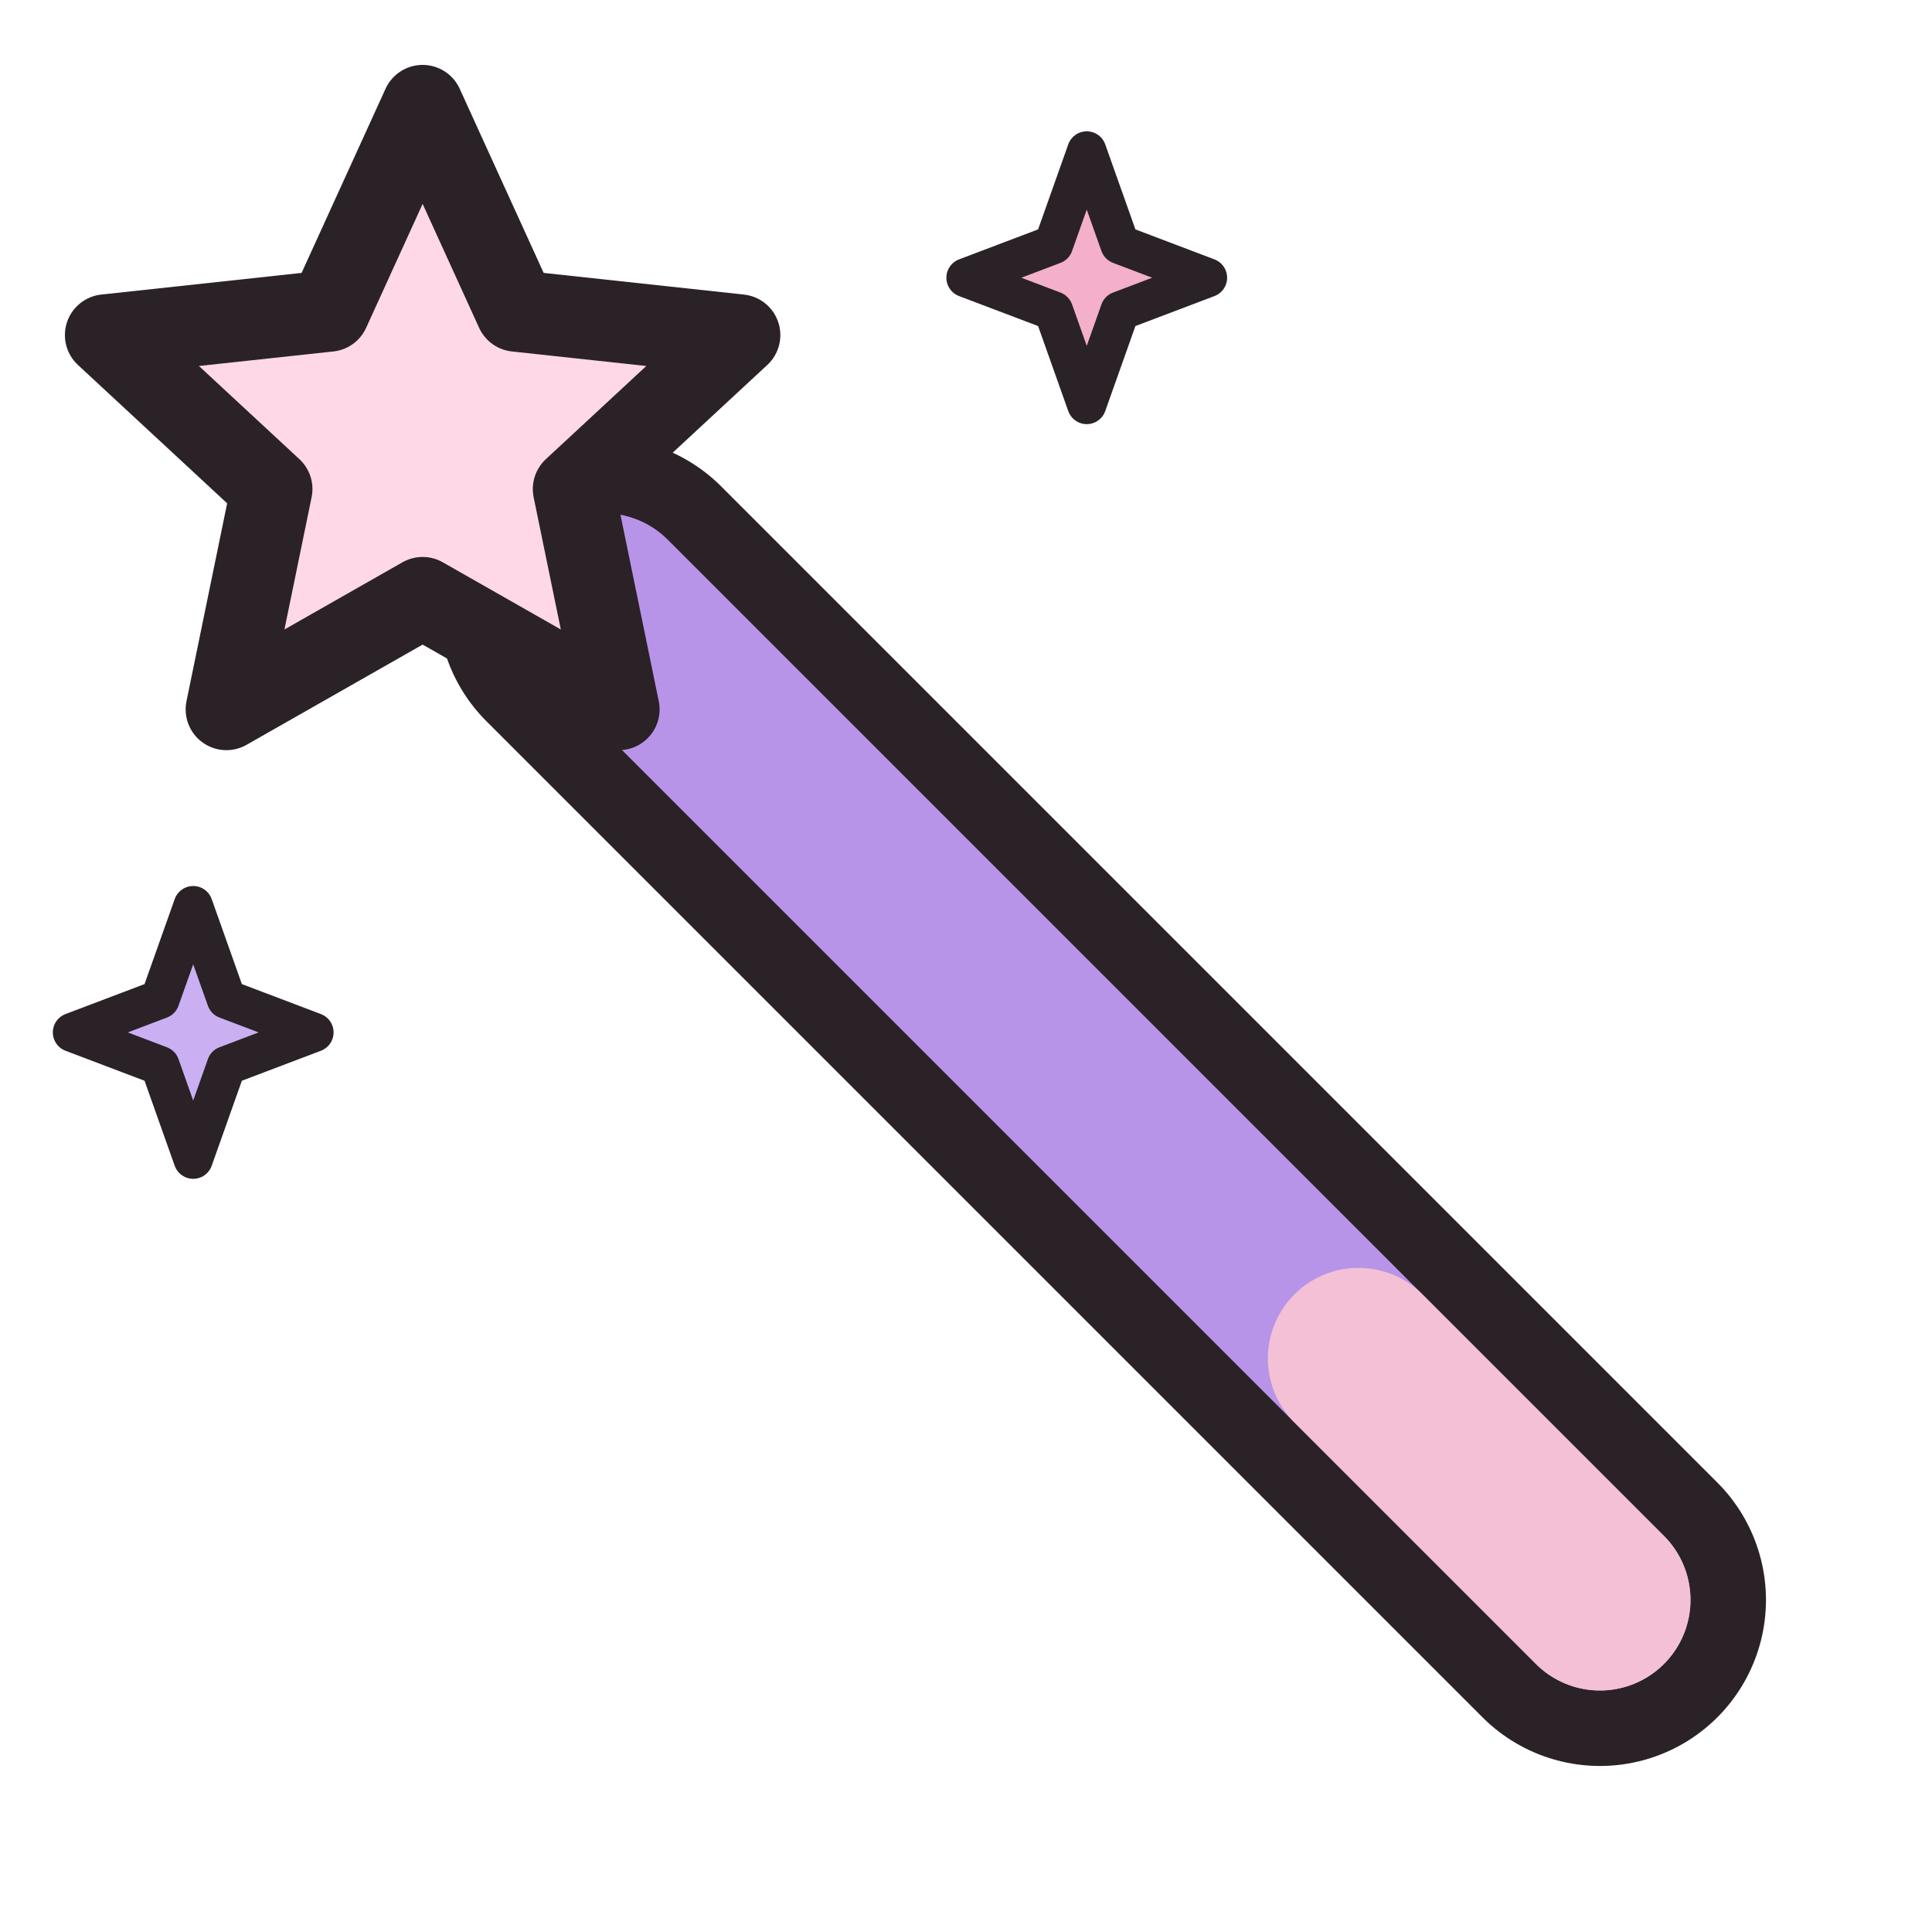
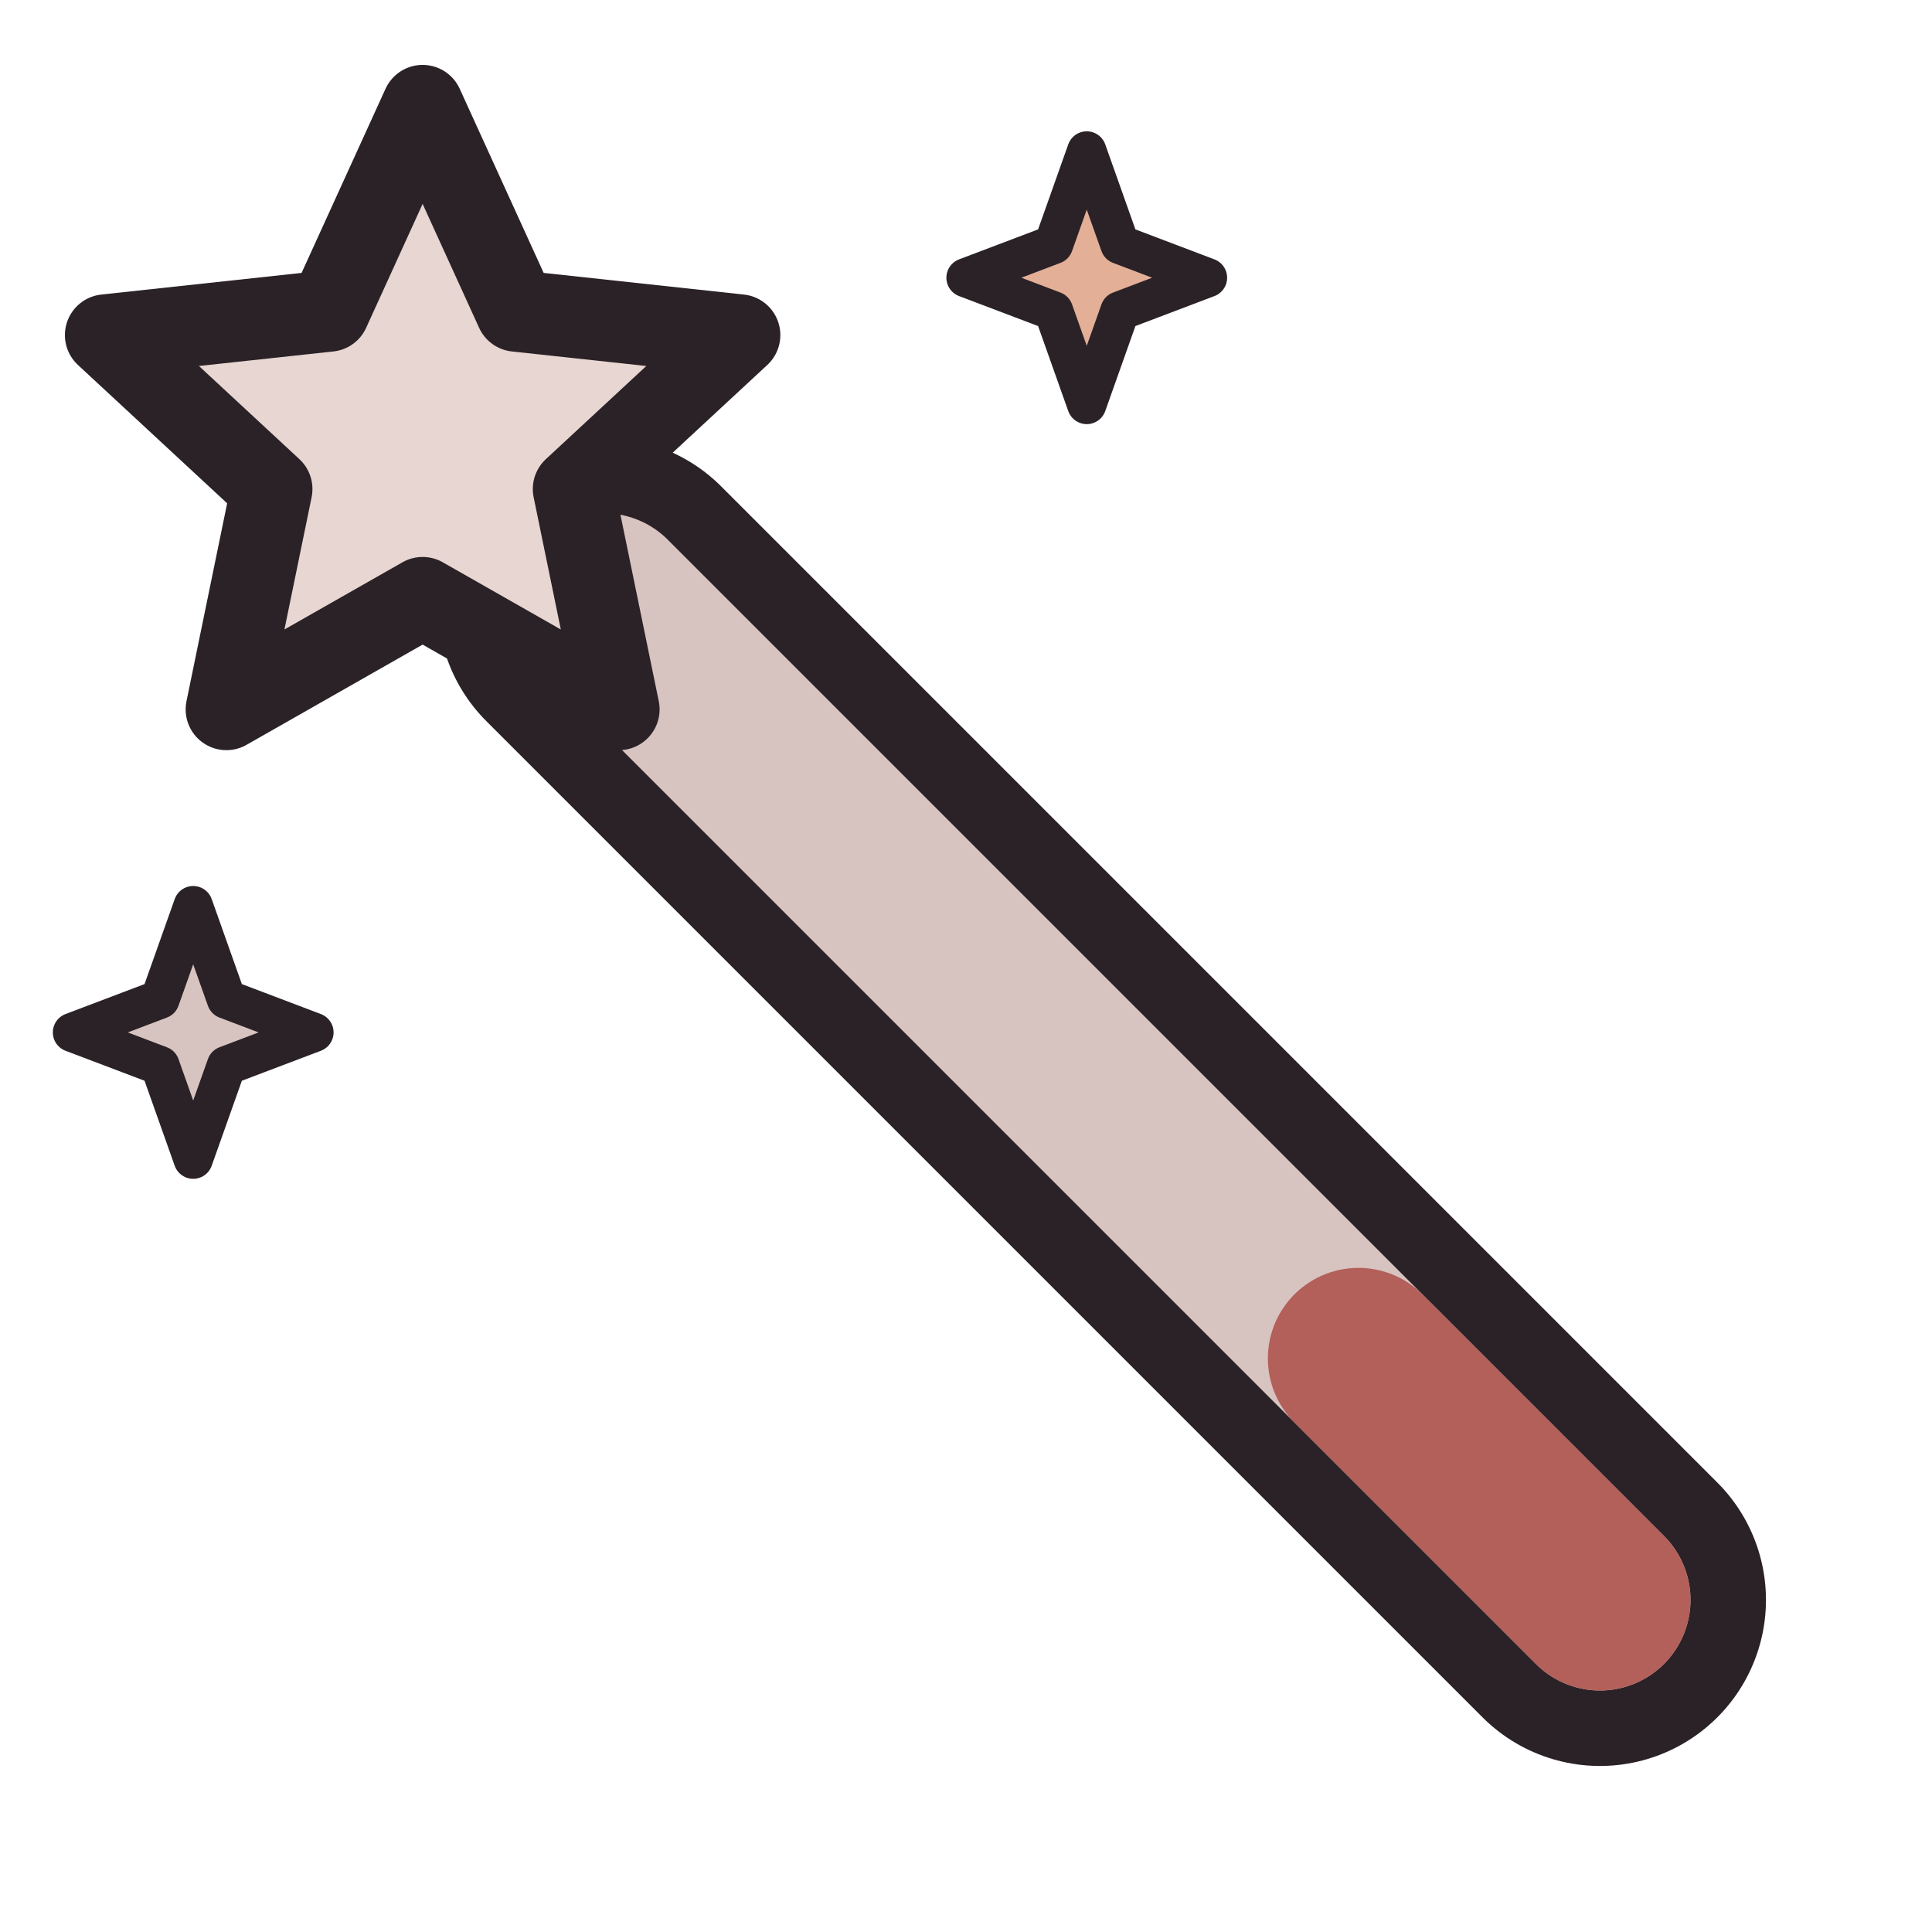
<svg xmlns="http://www.w3.org/2000/svg" width="32" height="32" viewBox="0 0 32 32" fill="none">
  <path d="M10 10L26.5 26.5" stroke="#2A2227" stroke-width="5.5" stroke-linecap="round" />
-   <path d="M10 10L26.5 26.5" stroke="#B894E8" stroke-width="3" stroke-linecap="round" />
-   <path d="M22.5 22.5L26.5 26.5" stroke="#F4C0D5" stroke-width="3" stroke-linecap="round" />
-   <path d="M7 1.75L8.55 5.15L12.25 5.55L9.5 8.1L10.25 11.75L7 9.9L3.75 11.75L4.5 8.1L1.75 5.55L5.45 5.15L7 1.75Z" fill="#FFD8E8" stroke="#2A2227" stroke-width="1.35" stroke-linejoin="round" />
-   <path d="M18 2.5L18.55 4.05L20 4.6L18.55 5.15L18 6.7L17.45 5.15L16 4.6L17.45 4.05L18 2.5Z" fill="#F4AFCB" stroke="#2A2227" stroke-width=".65" stroke-linejoin="round" />
-   <path d="M3.2 15L3.75 16.55L5.2 17.1L3.75 17.65L3.2 19.2L2.65 17.65L1.2 17.1L2.65 16.55L3.2 15Z" fill="#CAB0F2" stroke="#2A2227" stroke-width=".65" stroke-linejoin="round" />
+   <path d="M10 10L26.5 26.5" stroke="#D7C3BF" stroke-width="3" stroke-linecap="round" />
+   <path d="M22.5 22.5L26.5 26.5" stroke="#B35F5A" stroke-width="3" stroke-linecap="round" />
+   <path d="M7 1.75L8.55 5.15L12.25 5.55L9.5 8.1L10.25 11.75L7 9.9L3.75 11.75L4.5 8.1L1.75 5.55L5.45 5.15L7 1.75Z" fill="#E7D6D1" stroke="#2A2227" stroke-width="1.35" stroke-linejoin="round" />
+   <path d="M18 2.5L18.55 4.05L20 4.6L18.55 5.15L18 6.7L17.45 5.15L16 4.6L17.45 4.05L18 2.5Z" fill="#E3AF97" stroke="#2A2227" stroke-width=".65" stroke-linejoin="round" />
+   <path d="M3.2 15L3.75 16.55L5.2 17.1L3.75 17.65L3.2 19.2L2.65 17.65L1.2 17.1L2.65 16.55L3.2 15Z" fill="#D7C3BF" stroke="#2A2227" stroke-width=".65" stroke-linejoin="round" />
</svg>
